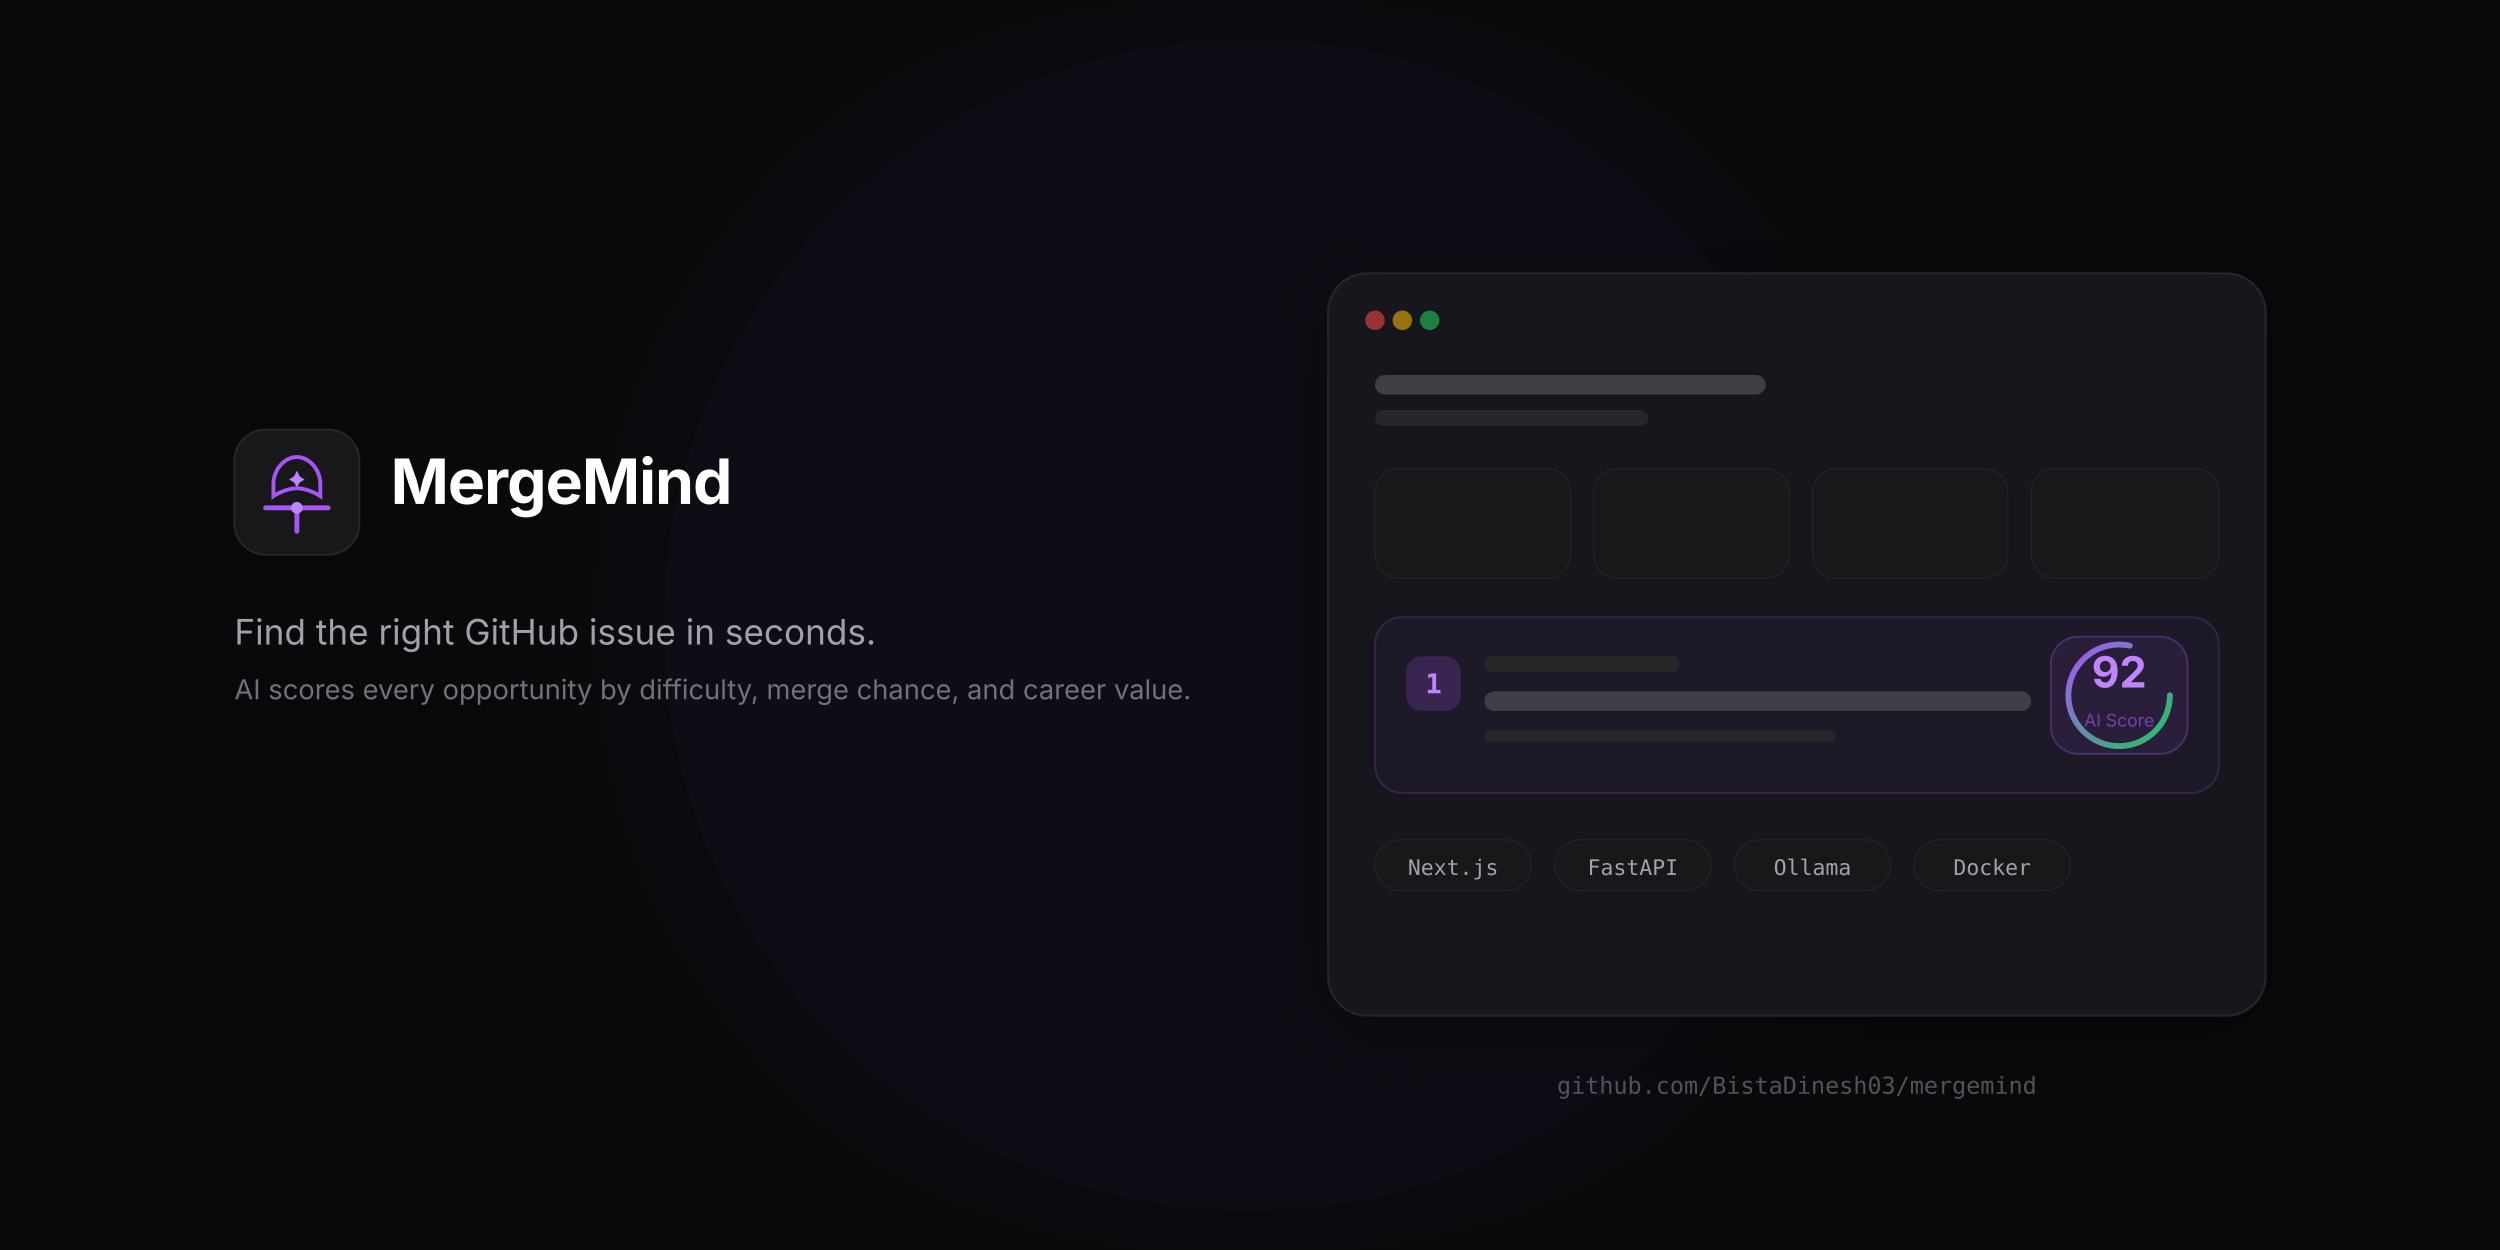
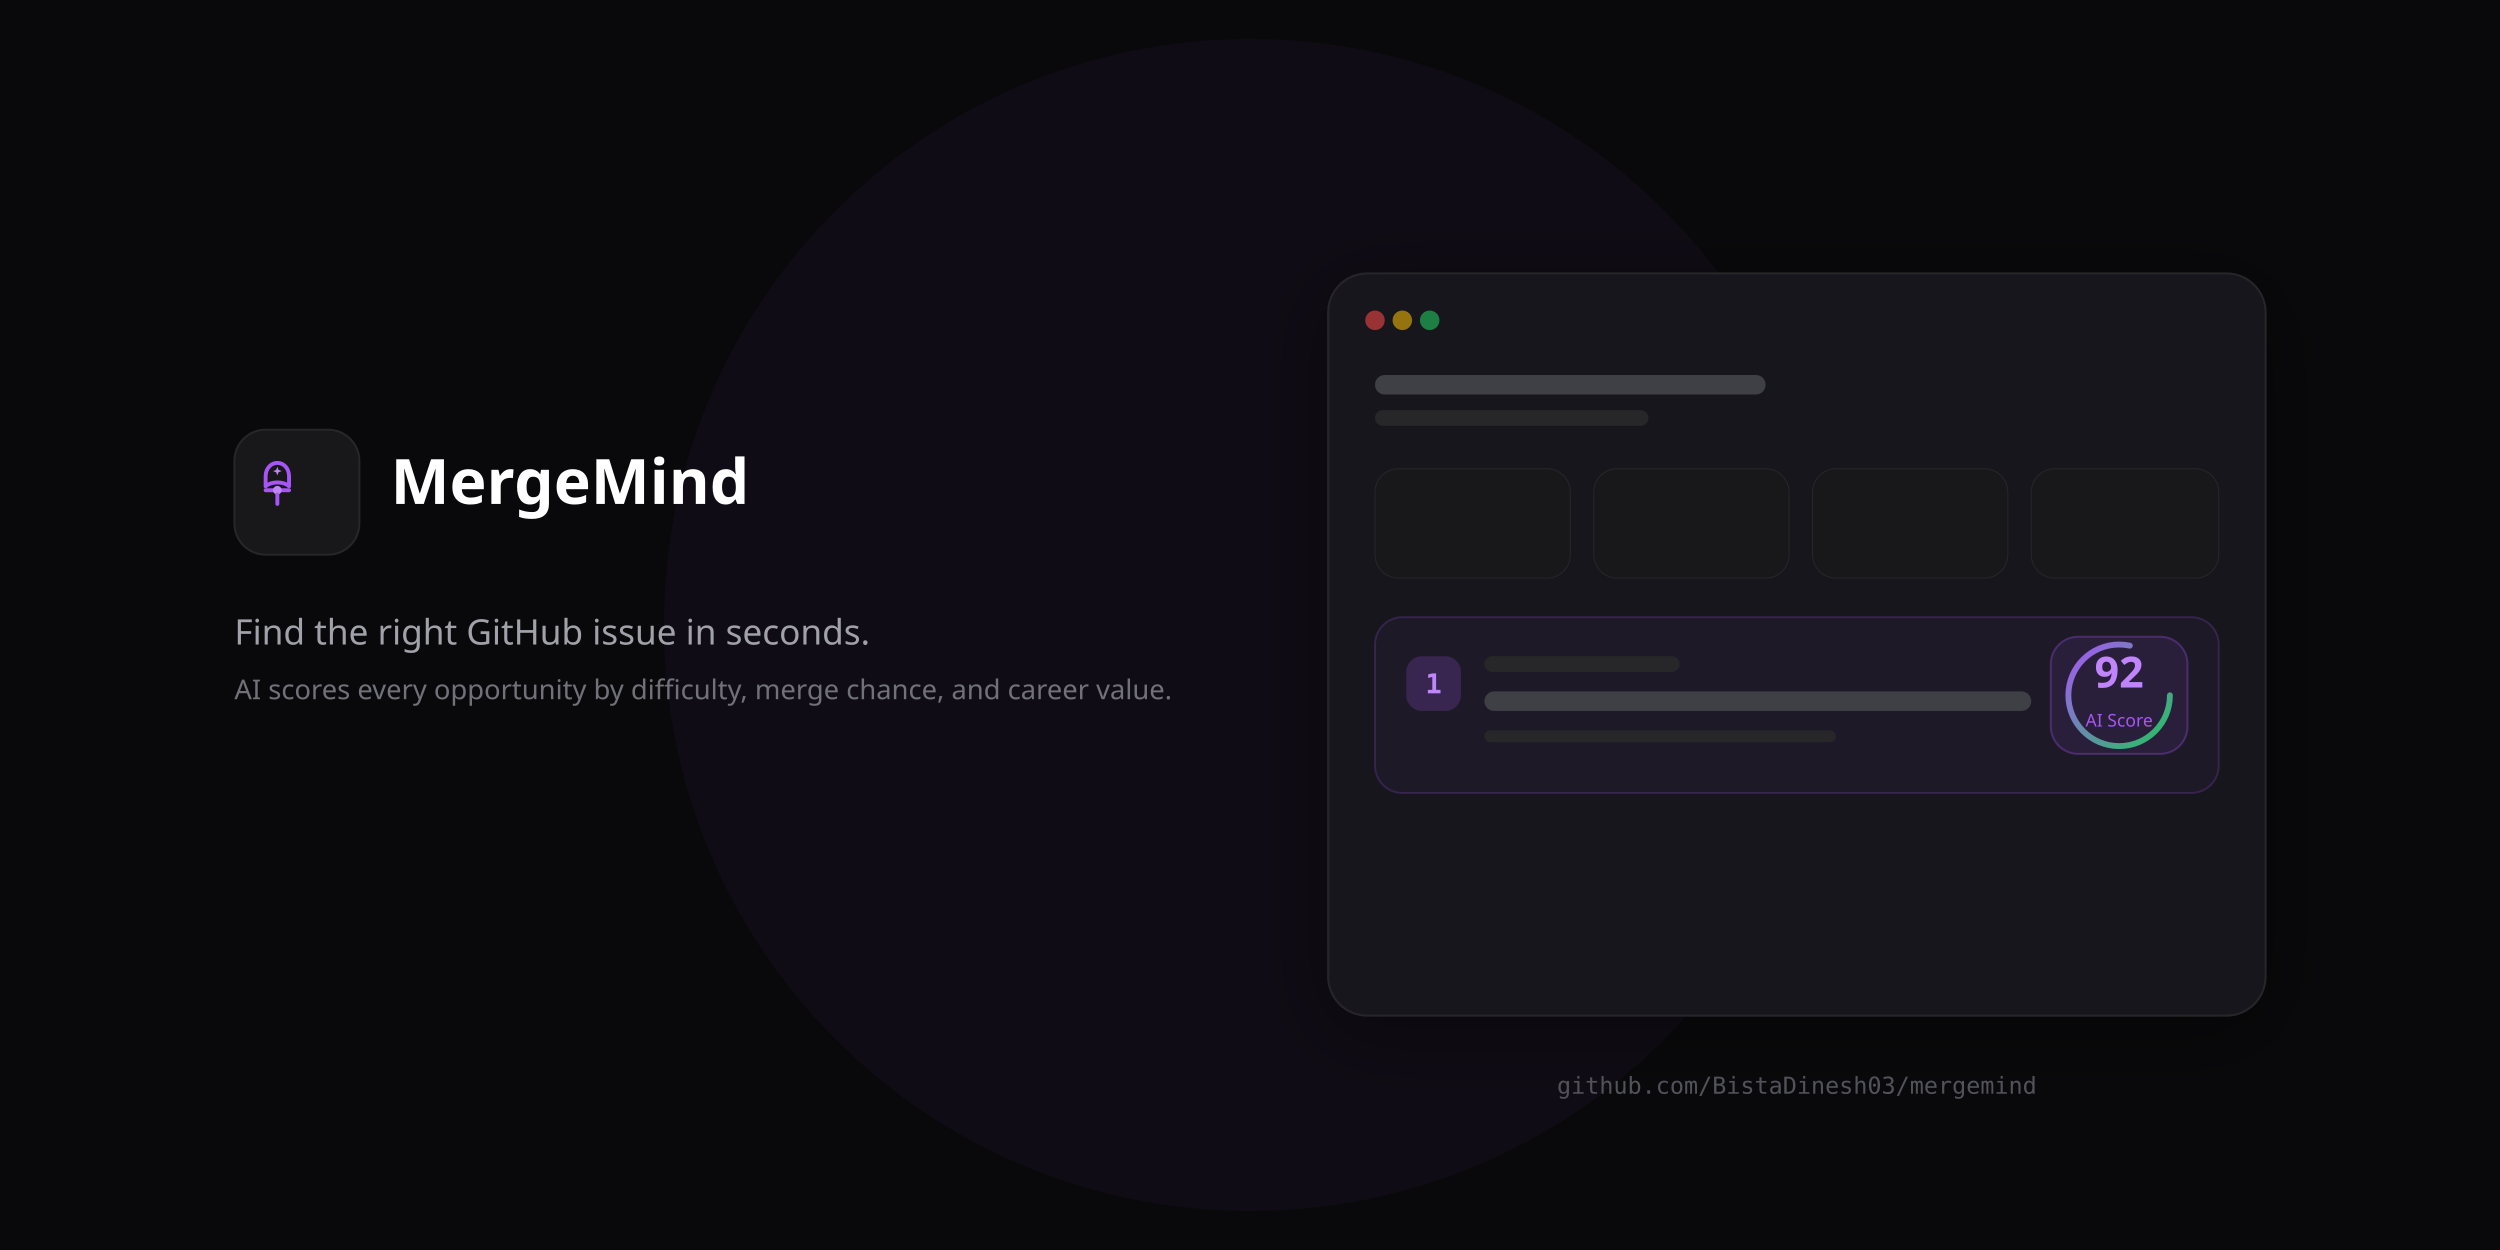
<svg xmlns="http://www.w3.org/2000/svg" width="1280" height="640" viewBox="0 0 1280 640" fill="none">
  <rect width="1280" height="640" fill="#09090b" />
  <defs>
    <linearGradient id="scoreGrad" x1="0%" y1="0%" x2="100%" y2="100%">
      <stop offset="0%" stop-color="#a855f7" />
      <stop offset="100%" stop-color="#22c55e" />
    </linearGradient>
-     <filter id="glow">
-       <feGaussianBlur stdDeviation="60" result="blur" />
-       <feMerge>
-         <feMergeNode in="blur" />
-         <feMergeNode in="SourceGraphic" />
-       </feMerge>
-     </filter>
    <filter id="cardShadow">
-       <feDropShadow dx="0" dy="8" stdDeviation="20" flood-color="#000000" flood-opacity="0.4" />
+       <feDropShadow dx="0" dy="8" stdDeviation="20" flood-color="#000" flood-opacity="0.4" />
    </filter>
  </defs>
-   <circle cx="640" cy="320" r="300" fill="#a855f7" opacity="0.04" filter="url(#glow)" />
+   <circle cx="640" cy="320" r="300" fill="#a855f7" opacity="0.04" />
  <rect x="120" y="220" width="64" height="64" rx="16" fill="#18181b" stroke="#27272a" stroke-width="1" />
-   <line x1="152" y1="260" x2="152" y2="272" stroke="#a855f7" stroke-width="2.5" stroke-linecap="round" />
-   <line x1="136" y1="260" x2="168" y2="260" stroke="#a855f7" stroke-width="2.5" stroke-linecap="round" />
-   <circle cx="152" cy="260" r="3" fill="#c084fc" />
-   <path d="M140 248C140 240 146 234 152 234C158 234 164 240 164 248V254C164 254 158 250 152 250C146 250 140 254 140 254V248Z" fill="none" stroke="#a855f7" stroke-width="2" stroke-linecap="round" />
-   <path d="M152 241L153.5 244L156 245.5L153.5 247L152 249.5L150.5 247L148 245.5L150.5 244Z" fill="#c084fc" />
-   <text x="200" y="258" fill="#ffffff" font-family="-apple-system, BlinkMacSystemFont, sans-serif" font-size="32" font-weight="700" letter-spacing="-0.5">MergeMind</text>
-   <text x="120" y="330" fill="#a1a1aa" font-family="-apple-system, BlinkMacSystemFont, sans-serif" font-size="18" font-weight="400">Find the right GitHub issue in seconds.</text>
-   <text x="120" y="358" fill="#71717a" font-family="-apple-system, BlinkMacSystemFont, sans-serif" font-size="14" font-weight="400">AI scores every opportunity by difficulty, merge chance, and career value.</text>
+   <path d="M136 244C136 239.6 138.9 237 142 237C145.1 237 148 239.6 148 244V249C146.6 247.7 144.4 247 142 247C139.6 247 137.4 247.7 136 249V244Z" stroke="#a855f7" stroke-width="2" stroke-linecap="round" stroke-linejoin="round" fill="none" />
+   <path d="M142 239L142.6 240.6L144.2 241.2L142.6 241.8L142 243.4L141.4 241.8L139.8 241.2L141.4 240.6Z" fill="#c084fc" />
+   <line x1="136" y1="251" x2="148" y2="251" stroke="#a855f7" stroke-width="2" stroke-linecap="round" />
+   <circle cx="142" cy="251" r="2.2" fill="#c084fc" />
+   <line x1="142" y1="253.2" x2="142" y2="258" stroke="#a855f7" stroke-width="2" stroke-linecap="round" />
+   <text x="200" y="258" fill="#fff" font-family="system-ui" font-size="32" font-weight="700">MergeMind</text>
+   <text x="120" y="330" fill="#a1a1aa" font-family="system-ui" font-size="18">Find the right GitHub issue in seconds.</text>
+   <text x="120" y="358" fill="#71717a" font-family="system-ui" font-size="14">AI scores every opportunity by difficulty, merge chance, and career value.</text>
  <rect x="680" y="140" width="480" height="380" rx="20" fill="#18181b" stroke="#27272a" stroke-width="1" filter="url(#cardShadow)" />
  <circle cx="704" cy="164" r="5" fill="#ef4444" opacity="0.6" />
  <circle cx="718" cy="164" r="5" fill="#eab308" opacity="0.6" />
  <circle cx="732" cy="164" r="5" fill="#22c55e" opacity="0.6" />
  <rect x="704" y="192" width="200" height="10" rx="5" fill="#3f3f46" />
  <rect x="704" y="210" width="140" height="8" rx="4" fill="#27272a" />
  <rect x="704" y="240" width="100" height="56" rx="12" fill="#18181b" stroke="#27272a" stroke-width="0.5" />
  <rect x="816" y="240" width="100" height="56" rx="12" fill="#18181b" stroke="#27272a" stroke-width="0.5" />
  <rect x="928" y="240" width="100" height="56" rx="12" fill="#18181b" stroke="#27272a" stroke-width="0.5" />
  <rect x="1040" y="240" width="96" height="56" rx="12" fill="#18181b" stroke="#27272a" stroke-width="0.5" />
  <rect x="704" y="316" width="432" height="90" rx="14" fill="#a855f7" fill-opacity="0.05" stroke="#a855f7" stroke-width="1" stroke-opacity="0.2" />
  <rect x="720" y="336" width="28" height="28" rx="8" fill="#a855f7" fill-opacity="0.2" />
  <text x="734" y="355" fill="#c084fc" font-family="monospace" font-size="14" font-weight="700" text-anchor="middle">1</text>
  <rect x="760" y="336" width="100" height="8" rx="4" fill="#27272a" />
  <rect x="760" y="354" width="280" height="10" rx="5" fill="#3f3f46" />
  <rect x="760" y="374" width="180" height="6" rx="3" fill="#27272a" />
  <rect x="1050" y="326" width="70" height="60" rx="14" fill="#a855f7" fill-opacity="0.1" stroke="#a855f7" stroke-width="1" stroke-opacity="0.3" />
-   <text x="1085" y="352" fill="#c084fc" font-family="-apple-system, sans-serif" font-size="22" font-weight="700" text-anchor="middle">92</text>
-   <text x="1085" y="372" fill="#a855f7" font-family="-apple-system, sans-serif" font-size="9" text-anchor="middle" opacity="0.6">AI Score</text>
+   <text x="1085" y="352" fill="#c084fc" font-family="system-ui" font-size="22" font-weight="700" text-anchor="middle">92</text>
+   <text x="1085" y="372" fill="#a855f7" font-family="system-ui" font-size="9" text-anchor="middle">AI Score</text>
  <circle cx="1085" cy="356" r="26" fill="none" stroke="url(#scoreGrad)" stroke-width="3" stroke-linecap="round" stroke-dasharray="140" stroke-dashoffset="12" />
-   <rect x="704" y="430" width="80" height="26" rx="13" fill="#18181b" stroke="#27272a" stroke-width="0.5" />
-   <text x="744" y="448" fill="#a1a1aa" font-family="monospace" font-size="11" text-anchor="middle">Next.js</text>
-   <rect x="796" y="430" width="80" height="26" rx="13" fill="#18181b" stroke="#27272a" stroke-width="0.5" />
-   <text x="836" y="448" fill="#a1a1aa" font-family="monospace" font-size="11" text-anchor="middle">FastAPI</text>
-   <rect x="888" y="430" width="80" height="26" rx="13" fill="#18181b" stroke="#27272a" stroke-width="0.5" />
-   <text x="928" y="448" fill="#a1a1aa" font-family="monospace" font-size="11" text-anchor="middle">Ollama</text>
-   <rect x="980" y="430" width="80" height="26" rx="13" fill="#18181b" stroke="#27272a" stroke-width="0.5" />
-   <text x="1020" y="448" fill="#a1a1aa" font-family="monospace" font-size="11" text-anchor="middle">Docker</text>
  <text x="920" y="560" fill="#52525b" font-family="monospace" font-size="12" text-anchor="middle">github.com/BistaDinesh03/mergemind</text>
</svg>
